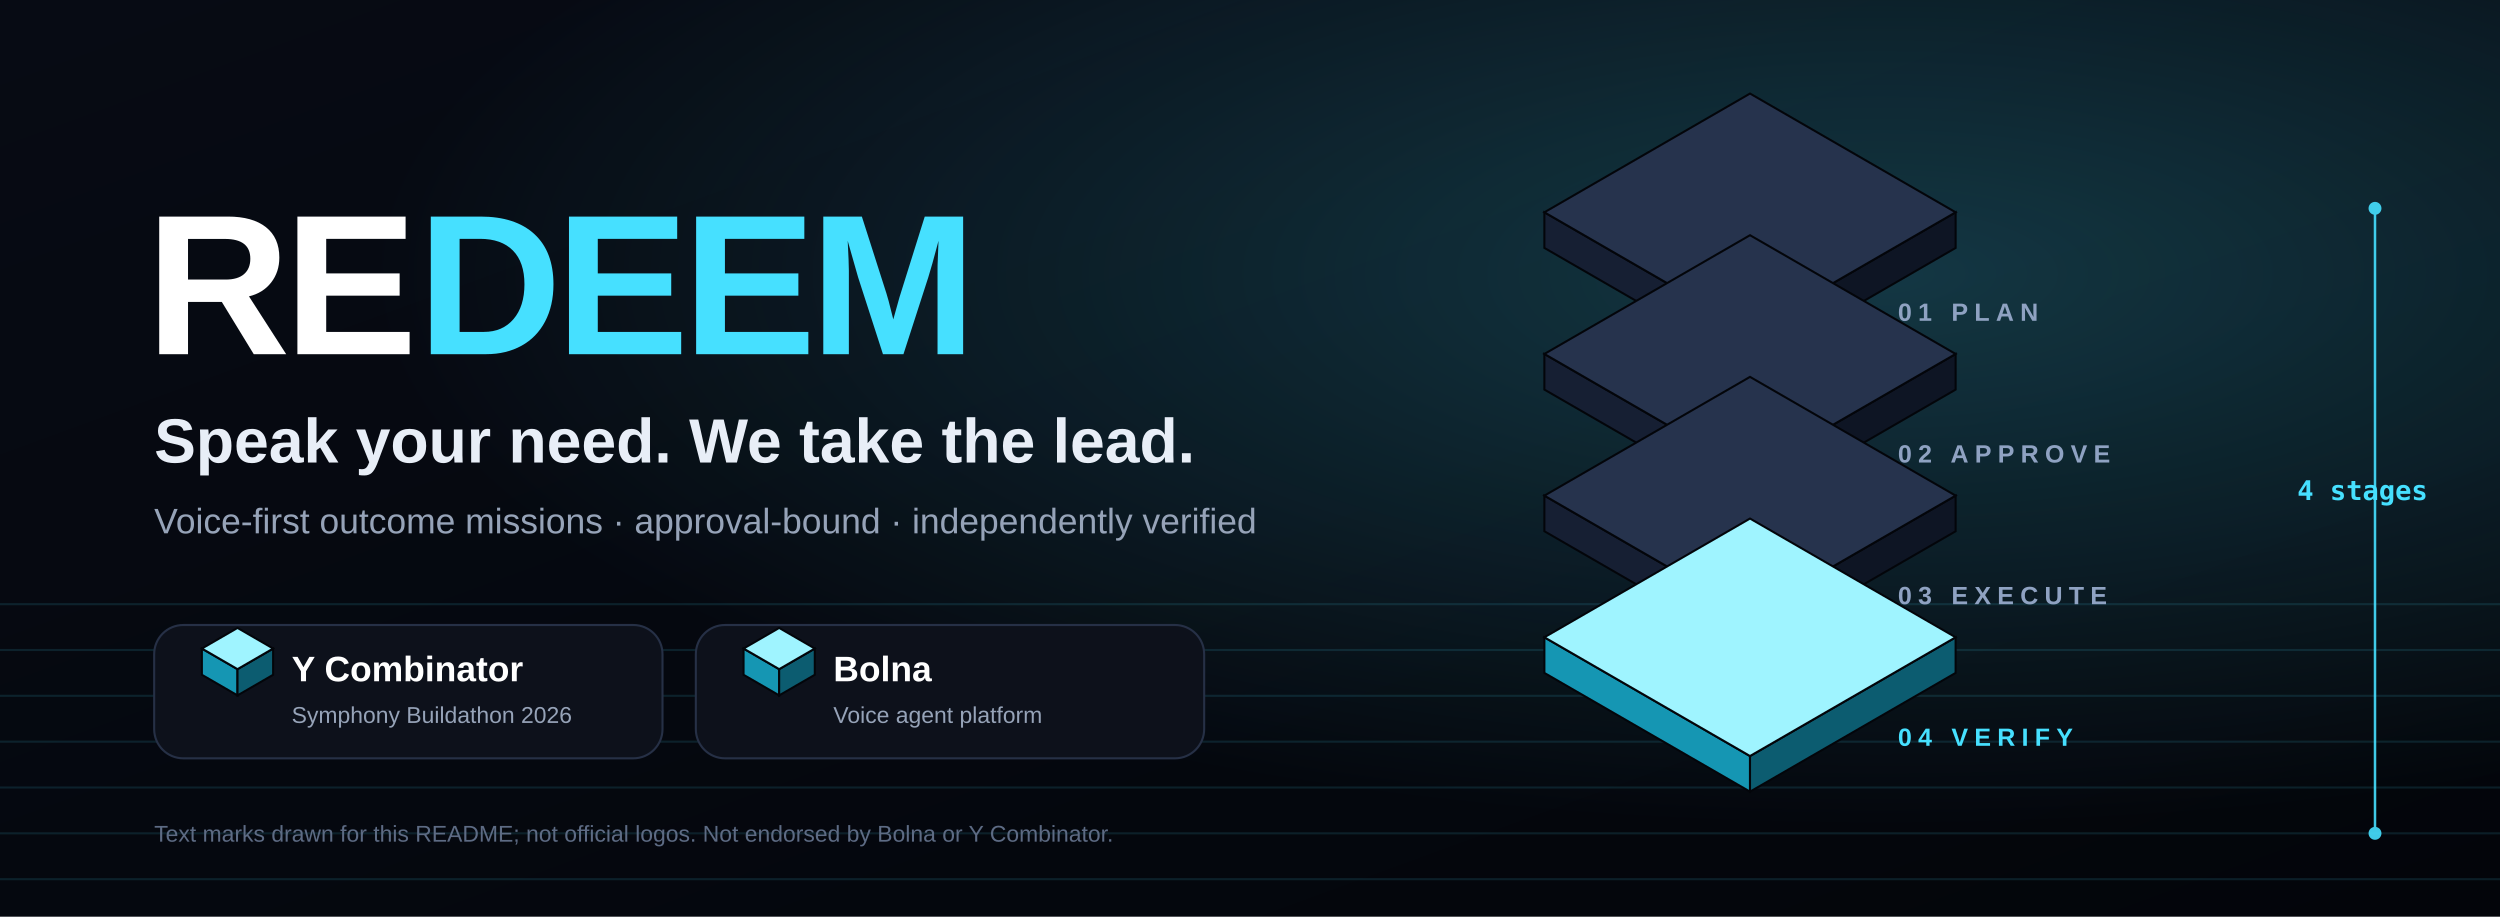
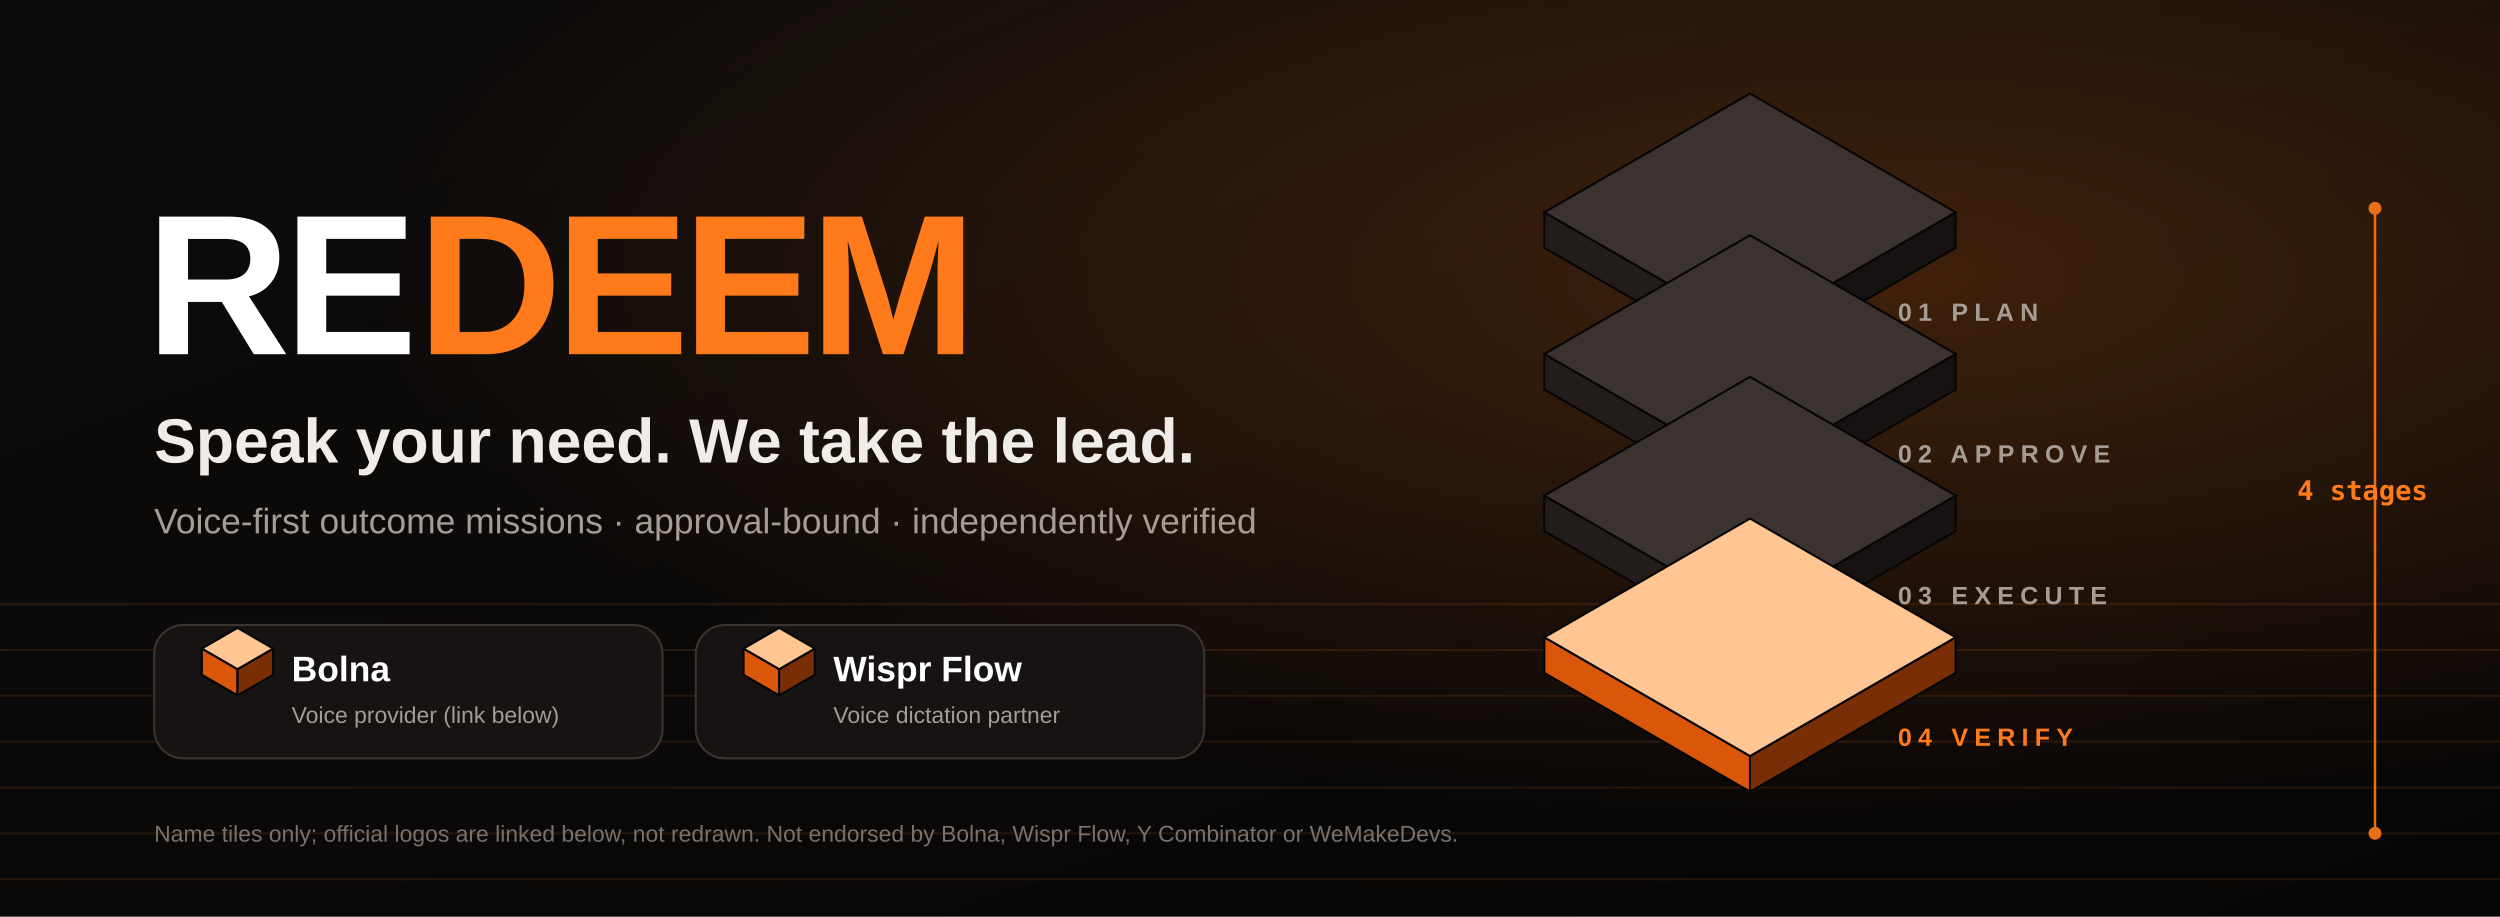
<svg xmlns="http://www.w3.org/2000/svg" viewBox="0 0 1200 440" width="1200" height="440" role="img" aria-label="REDEEM: Speak your need. We take the lead.">
  <defs>
    <linearGradient id="bg" x1="0" y1="0" x2="1" y2="1">
-       <stop offset="0" stop-color="#070b14" />
-       <stop offset="1" stop-color="#03050a" />
+       <stop offset="0" stop-color="#0e0c0b" />
+       <stop offset="1" stop-color="#060505" />
    </linearGradient>
    <radialGradient id="glow" cx=".75" cy=".3" r=".6">
-       <stop offset="0" stop-color="#46e0ff" stop-opacity=".22" />
-       <stop offset="1" stop-color="#46e0ff" stop-opacity="0" />
+       <stop offset="0" stop-color="#ff7a1a" stop-opacity=".22" />
+       <stop offset="1" stop-color="#ff7a1a" stop-opacity="0" />
    </radialGradient>
    <filter id="sh">
      <feGaussianBlur stdDeviation="14" />
    </filter>
  </defs>
  <rect width="1200" height="440" fill="url(#bg)" />
  <rect width="1200" height="440" fill="url(#glow)" />
-   <g stroke="#46e0ff" stroke-opacity=".12">
+   <g stroke="#ff7a1a" stroke-opacity=".12">
    <line x1="0" y1="290" x2="1200" y2="290" />
    <line x1="0" y1="312" x2="1200" y2="312" />
    <line x1="0" y1="334" x2="1200" y2="334" />
    <line x1="0" y1="356" x2="1200" y2="356" />
    <line x1="0" y1="378" x2="1200" y2="378" />
    <line x1="0" y1="400" x2="1200" y2="400" />
    <line x1="0" y1="422" x2="1200" y2="422" />
  </g>
-   <polygon points="741.3,119.0 840.0,176.0 840.0,158.9 741.3,101.9" fill="#161f33" stroke="#03050a" stroke-width="1" />
-   <polygon points="938.7,119.0 840.0,176.0 840.0,158.9 938.7,101.9" fill="#0e1524" stroke="#03050a" stroke-width="1" />
-   <polygon points="840.0,44.9 938.7,101.9 840.0,158.9 741.3,101.9" fill="#26334d" stroke="#03050a" stroke-width="1" />
-   <text x="911" y="154" fill="#8fa2c2" font-family="Manrope,Arial,sans-serif" font-size="12" font-weight="800" letter-spacing="3" text-anchor="start">01 PLAN</text>
-   <polygon points="741.3,187.0 840.0,244.0 840.0,226.9 741.3,169.9" fill="#161f33" stroke="#03050a" stroke-width="1" />
-   <polygon points="938.7,187.0 840.0,244.0 840.0,226.9 938.7,169.9" fill="#0e1524" stroke="#03050a" stroke-width="1" />
-   <polygon points="840.0,112.9 938.7,169.9 840.0,226.9 741.3,169.9" fill="#26334d" stroke="#03050a" stroke-width="1" />
-   <text x="911" y="222" fill="#8fa2c2" font-family="Manrope,Arial,sans-serif" font-size="12" font-weight="800" letter-spacing="3" text-anchor="start">02 APPROVE</text>
-   <polygon points="741.3,255.0 840.0,312.0 840.0,294.9 741.3,237.9" fill="#161f33" stroke="#03050a" stroke-width="1" />
-   <polygon points="938.7,255.0 840.0,312.0 840.0,294.9 938.7,237.9" fill="#0e1524" stroke="#03050a" stroke-width="1" />
-   <polygon points="840.0,180.9 938.7,237.9 840.0,294.9 741.3,237.9" fill="#26334d" stroke="#03050a" stroke-width="1" />
-   <text x="911" y="290" fill="#8fa2c2" font-family="Manrope,Arial,sans-serif" font-size="12" font-weight="800" letter-spacing="3" text-anchor="start">03 EXECUTE</text>
-   <polygon points="741.3,323.0 840.0,380.0 840.0,362.9 741.3,305.9" fill="#1596b3" stroke="#03050a" stroke-width="1" />
-   <polygon points="938.7,323.0 840.0,380.0 840.0,362.9 938.7,305.9" fill="#0c5c70" stroke="#03050a" stroke-width="1" />
-   <polygon points="840.0,248.9 938.7,305.9 840.0,362.9 741.3,305.9" fill="#9ff4ff" stroke="#03050a" stroke-width="1" />
-   <text x="911" y="358" fill="#46e0ff" font-family="Manrope,Arial,sans-serif" font-size="12" font-weight="800" letter-spacing="3" text-anchor="start">04 VERIFY</text>
-   <g stroke="#46e0ff" stroke-width="1.2" fill="none" opacity=".9">
+   <polygon points="741.3,119.0 840.0,176.0 840.0,158.9 741.3,101.9" fill="#221d1b" stroke="#060505" stroke-width="1" />
+   <polygon points="938.7,119.0 840.0,176.0 840.0,158.9 938.7,101.9" fill="#151211" stroke="#060505" stroke-width="1" />
+   <polygon points="840.0,44.9 938.7,101.9 840.0,158.9 741.3,101.9" fill="#3a3330" stroke="#060505" stroke-width="1" />
+   <text x="911" y="154" fill="#a59c94" font-family="Manrope,Arial,sans-serif" font-size="12" font-weight="800" letter-spacing="3" text-anchor="start">01 PLAN</text>
+   <polygon points="741.3,187.0 840.0,244.0 840.0,226.9 741.3,169.9" fill="#221d1b" stroke="#060505" stroke-width="1" />
+   <polygon points="938.7,187.0 840.0,244.0 840.0,226.9 938.7,169.9" fill="#151211" stroke="#060505" stroke-width="1" />
+   <polygon points="840.0,112.9 938.7,169.9 840.0,226.9 741.3,169.9" fill="#3a3330" stroke="#060505" stroke-width="1" />
+   <text x="911" y="222" fill="#a59c94" font-family="Manrope,Arial,sans-serif" font-size="12" font-weight="800" letter-spacing="3" text-anchor="start">02 APPROVE</text>
+   <polygon points="741.3,255.0 840.0,312.0 840.0,294.9 741.3,237.9" fill="#221d1b" stroke="#060505" stroke-width="1" />
+   <polygon points="938.7,255.0 840.0,312.0 840.0,294.9 938.7,237.9" fill="#151211" stroke="#060505" stroke-width="1" />
+   <polygon points="840.0,180.9 938.7,237.9 840.0,294.9 741.3,237.9" fill="#3a3330" stroke="#060505" stroke-width="1" />
+   <text x="911" y="290" fill="#a59c94" font-family="Manrope,Arial,sans-serif" font-size="12" font-weight="800" letter-spacing="3" text-anchor="start">03 EXECUTE</text>
+   <polygon points="741.3,323.0 840.0,380.0 840.0,362.9 741.3,305.9" fill="#d9560a" stroke="#060505" stroke-width="1" />
+   <polygon points="938.7,323.0 840.0,380.0 840.0,362.9 938.7,305.9" fill="#7a2e05" stroke="#060505" stroke-width="1" />
+   <polygon points="840.0,248.9 938.7,305.9 840.0,362.9 741.3,305.9" fill="#ffc593" stroke="#060505" stroke-width="1" />
+   <text x="911" y="358" fill="#ff7a1a" font-family="Manrope,Arial,sans-serif" font-size="12" font-weight="800" letter-spacing="3" text-anchor="start">04 VERIFY</text>
+   <g stroke="#ff7a1a" stroke-width="1.2" fill="none" opacity=".9">
    <line x1="1140" y1="100" x2="1140" y2="400" />
-     <circle cx="1140" cy="100" r="2.5" fill="#46e0ff" />
-     <circle cx="1140" cy="400" r="2.5" fill="#46e0ff" />
+     <circle cx="1140" cy="100" r="2.5" fill="#ff7a1a" />
+     <circle cx="1140" cy="400" r="2.5" fill="#ff7a1a" />
  </g>
-   <text x="1134.0" y="240.0" fill="#46e0ff" font-family="ui-monospace,monospace" font-size="13" font-weight="700" text-anchor="middle">4 stages</text>
-   <text x="70" y="170" fill="#ffffff" font-family="Manrope,Arial,sans-serif" font-size="96" font-weight="800" letter-spacing="-3">RE<tspan fill="#46e0ff">DEEM</tspan>
+   <text x="1134.0" y="240.0" fill="#ff7a1a" font-family="ui-monospace,monospace" font-size="13" font-weight="700" text-anchor="middle">4 stages</text>
+   <text x="70" y="170" fill="#ffffff" font-family="Manrope,Arial,sans-serif" font-size="96" font-weight="800" letter-spacing="-3">RE<tspan fill="#ff7a1a">DEEM</tspan>
  </text>
-   <text x="74" y="222" fill="#e8eef7" font-family="Manrope,Arial,sans-serif" font-size="30" font-weight="700">Speak your need. We take the lead.</text>
-   <text x="74" y="256" fill="#96a3b8" font-family="Manrope,Arial,sans-serif" font-size="17">Voice-first outcome missions · approval-bound · independently verified</text>
-   <rect x="74" y="300" width="244" height="64" rx="14" fill="#0d111b" stroke="#263046" />
-   <polygon points="96.9,323.9 114.0,333.8 114.0,321.2 96.9,311.3" fill="#1596b3" stroke="#03050a" stroke-width="1" />
-   <polygon points="131.1,323.9 114.0,333.8 114.0,321.2 131.1,311.3" fill="#0c5c70" stroke="#03050a" stroke-width="1" />
-   <polygon points="114.0,301.4 131.1,311.3 114.0,321.2 96.9,311.3" fill="#9ff4ff" stroke="#03050a" stroke-width="1" />
-   <text x="140" y="327" fill="#ffffff" font-family="Manrope,Arial,sans-serif" font-size="17" font-weight="800">Y Combinator</text>
-   <text x="140" y="347" fill="#96a3b8" font-family="Manrope,Arial,sans-serif" font-size="11">Symphony Buildathon 2026</text>
-   <rect x="334" y="300" width="244" height="64" rx="14" fill="#0d111b" stroke="#263046" />
-   <polygon points="356.9,323.9 374.0,333.8 374.0,321.2 356.9,311.3" fill="#1596b3" stroke="#03050a" stroke-width="1" />
-   <polygon points="391.1,323.9 374.0,333.8 374.0,321.2 391.1,311.3" fill="#0c5c70" stroke="#03050a" stroke-width="1" />
-   <polygon points="374.0,301.4 391.1,311.3 374.0,321.2 356.9,311.3" fill="#9ff4ff" stroke="#03050a" stroke-width="1" />
-   <text x="400" y="327" fill="#ffffff" font-family="Manrope,Arial,sans-serif" font-size="17" font-weight="800">Bolna</text>
-   <text x="400" y="347" fill="#96a3b8" font-family="Manrope,Arial,sans-serif" font-size="11">Voice agent platform</text>
-   <text x="74" y="404" fill="#5d6b84" font-family="Manrope,Arial,sans-serif" font-size="11">Text marks drawn for this README; not official logos. Not endorsed by Bolna or Y Combinator.</text>
+   <text x="74" y="222" fill="#f0ece8" font-family="Manrope,Arial,sans-serif" font-size="30" font-weight="700">Speak your need. We take the lead.</text>
+   <text x="74" y="256" fill="#a59c94" font-family="Manrope,Arial,sans-serif" font-size="17">Voice-first outcome missions · approval-bound · independently verified</text>
+   <rect x="74" y="300" width="244" height="64" rx="14" fill="#161312" stroke="#3a3330" />
+   <polygon points="96.9,323.9 114.0,333.8 114.0,321.2 96.9,311.3" fill="#d9560a" stroke="#060505" stroke-width="1" />
+   <polygon points="131.1,323.9 114.0,333.8 114.0,321.2 131.1,311.3" fill="#7a2e05" stroke="#060505" stroke-width="1" />
+   <polygon points="114.0,301.4 131.1,311.3 114.0,321.2 96.9,311.3" fill="#ffc593" stroke="#060505" stroke-width="1" />
+   <text x="140" y="327" fill="#ffffff" font-family="Manrope,Arial,sans-serif" font-size="17" font-weight="800">Bolna</text>
+   <text x="140" y="347" fill="#a59c94" font-family="Manrope,Arial,sans-serif" font-size="11">Voice provider (link below)</text>
+   <rect x="334" y="300" width="244" height="64" rx="14" fill="#161312" stroke="#3a3330" />
+   <polygon points="356.9,323.9 374.0,333.8 374.0,321.2 356.9,311.3" fill="#d9560a" stroke="#060505" stroke-width="1" />
+   <polygon points="391.1,323.9 374.0,333.8 374.0,321.2 391.1,311.3" fill="#7a2e05" stroke="#060505" stroke-width="1" />
+   <polygon points="374.0,301.4 391.1,311.3 374.0,321.2 356.9,311.3" fill="#ffc593" stroke="#060505" stroke-width="1" />
+   <text x="400" y="327" fill="#ffffff" font-family="Manrope,Arial,sans-serif" font-size="17" font-weight="800">Wispr Flow</text>
+   <text x="400" y="347" fill="#a59c94" font-family="Manrope,Arial,sans-serif" font-size="11">Voice dictation partner</text>
+   <text x="74" y="404" fill="#7a716a" font-family="Manrope,Arial,sans-serif" font-size="11">Name tiles only; official logos are linked below, not redrawn. Not endorsed by Bolna, Wispr Flow, Y Combinator or WeMakeDevs.</text>
</svg>
